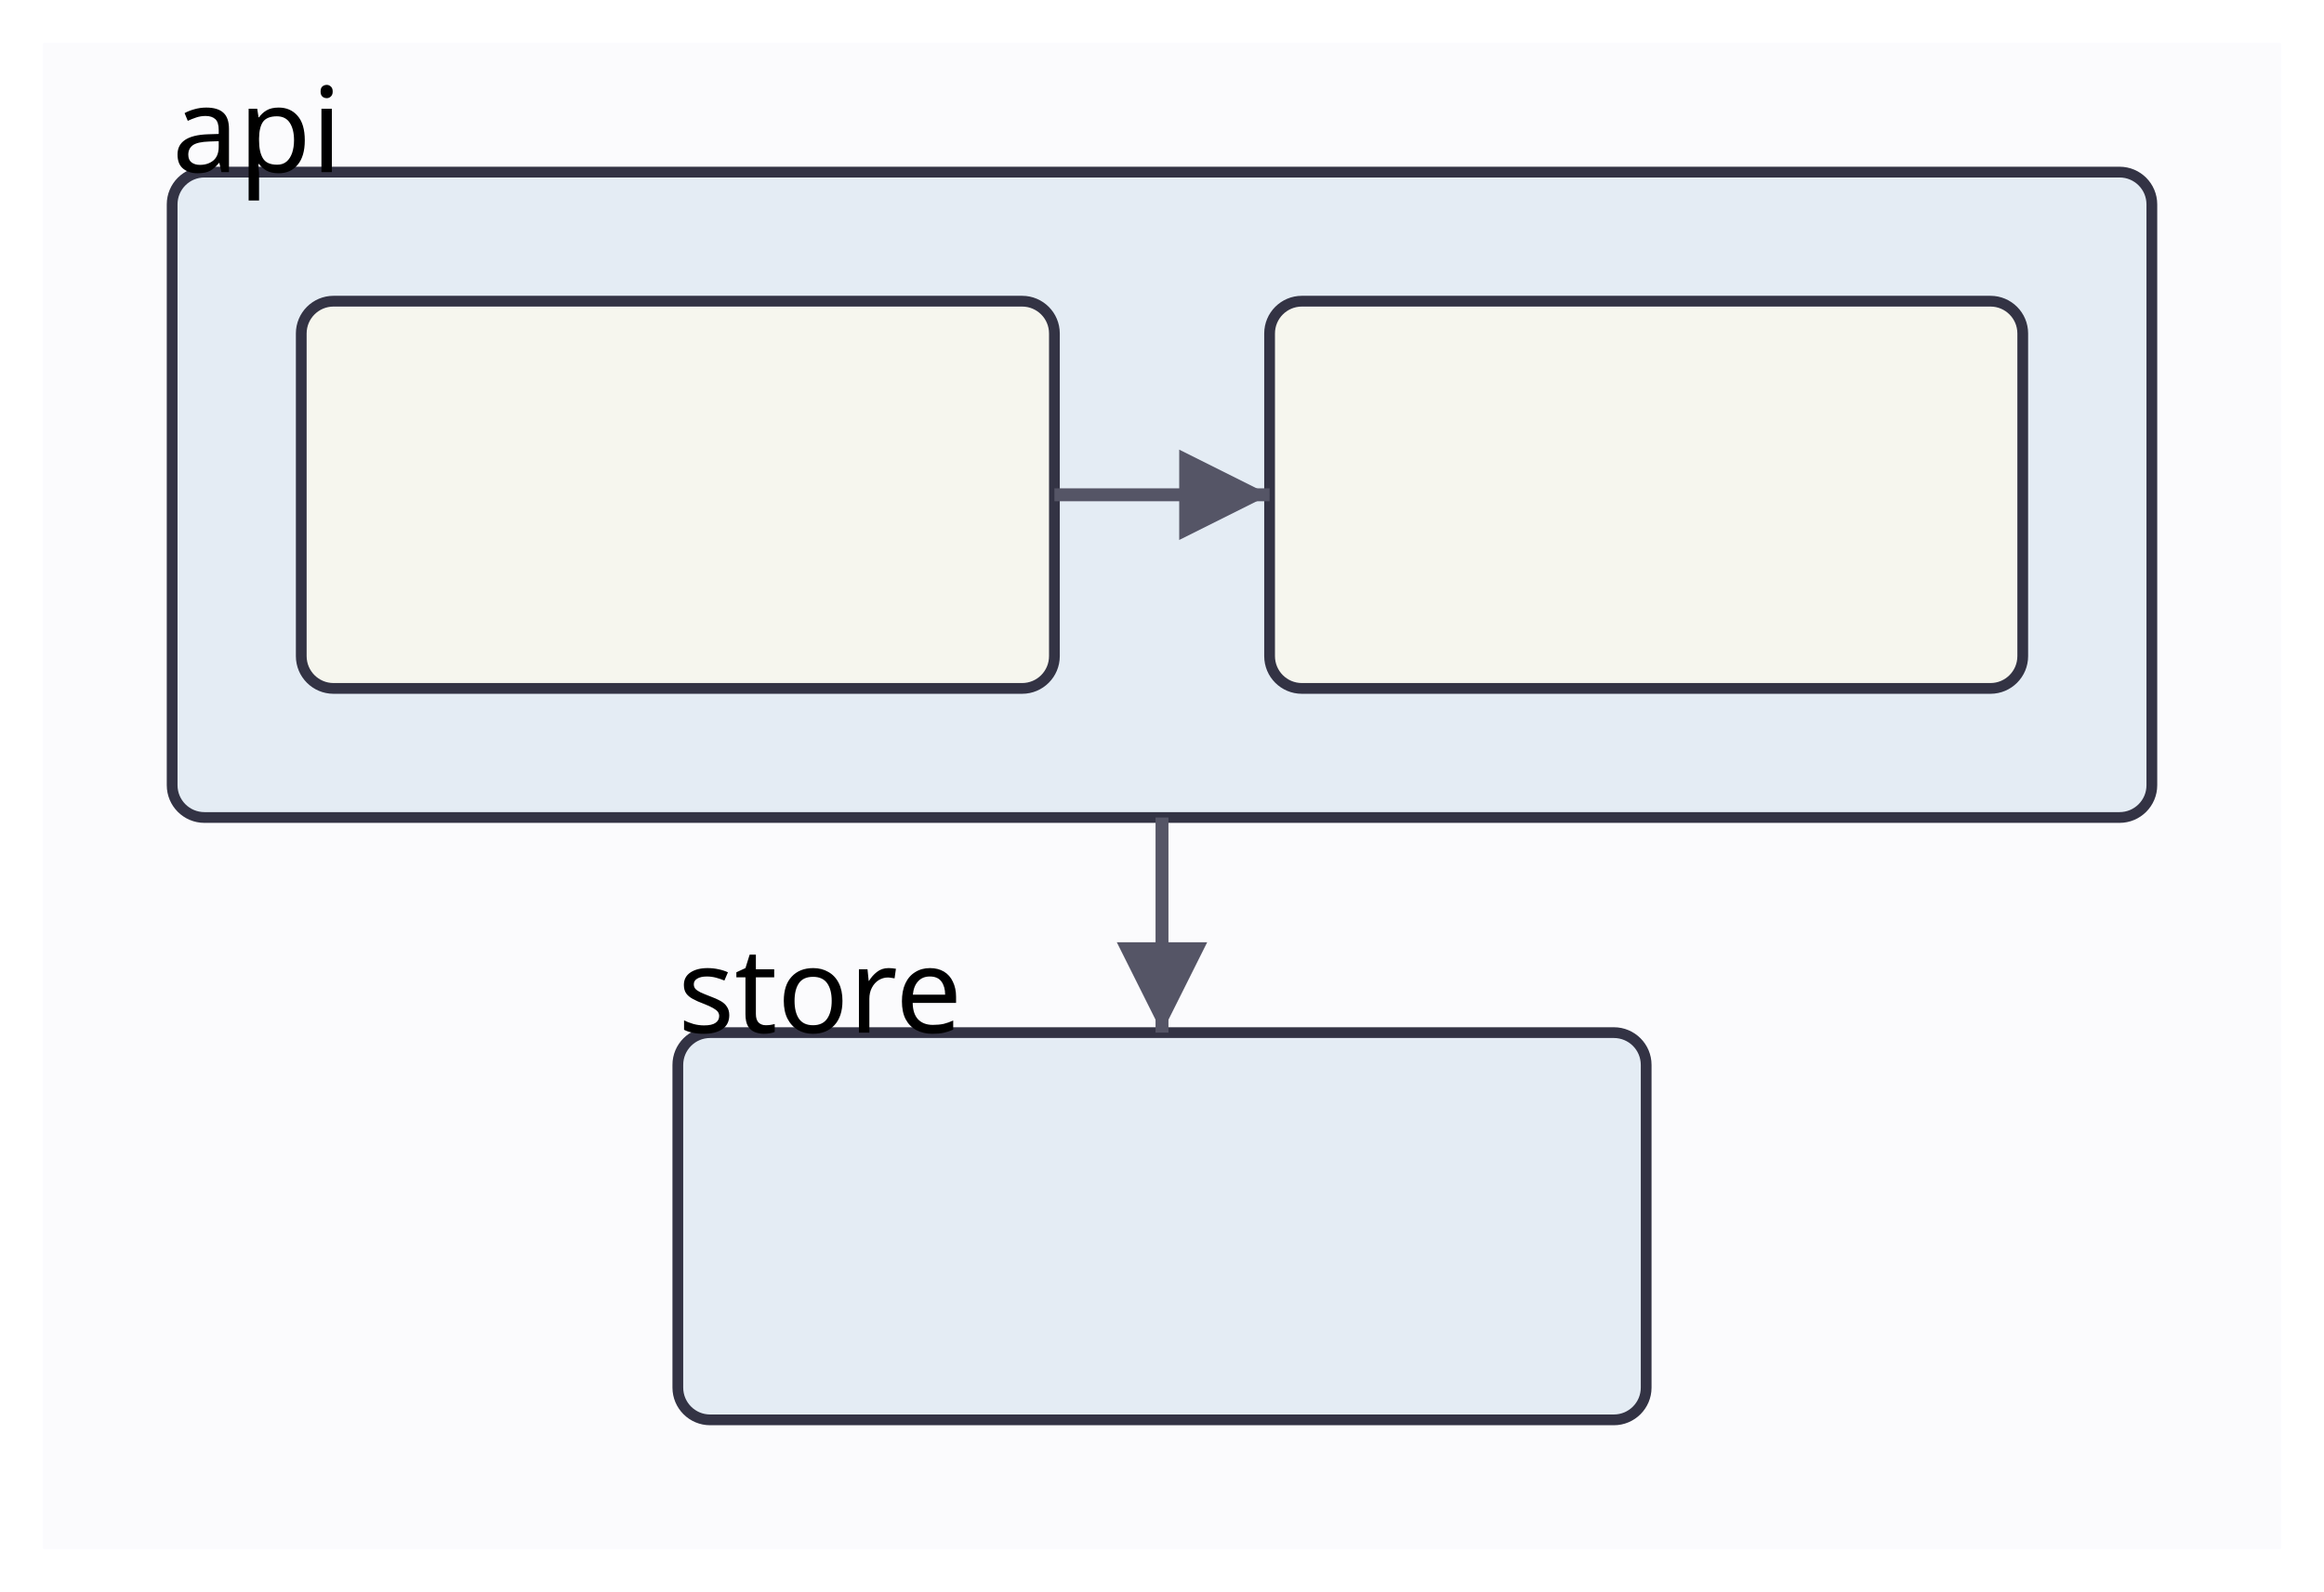
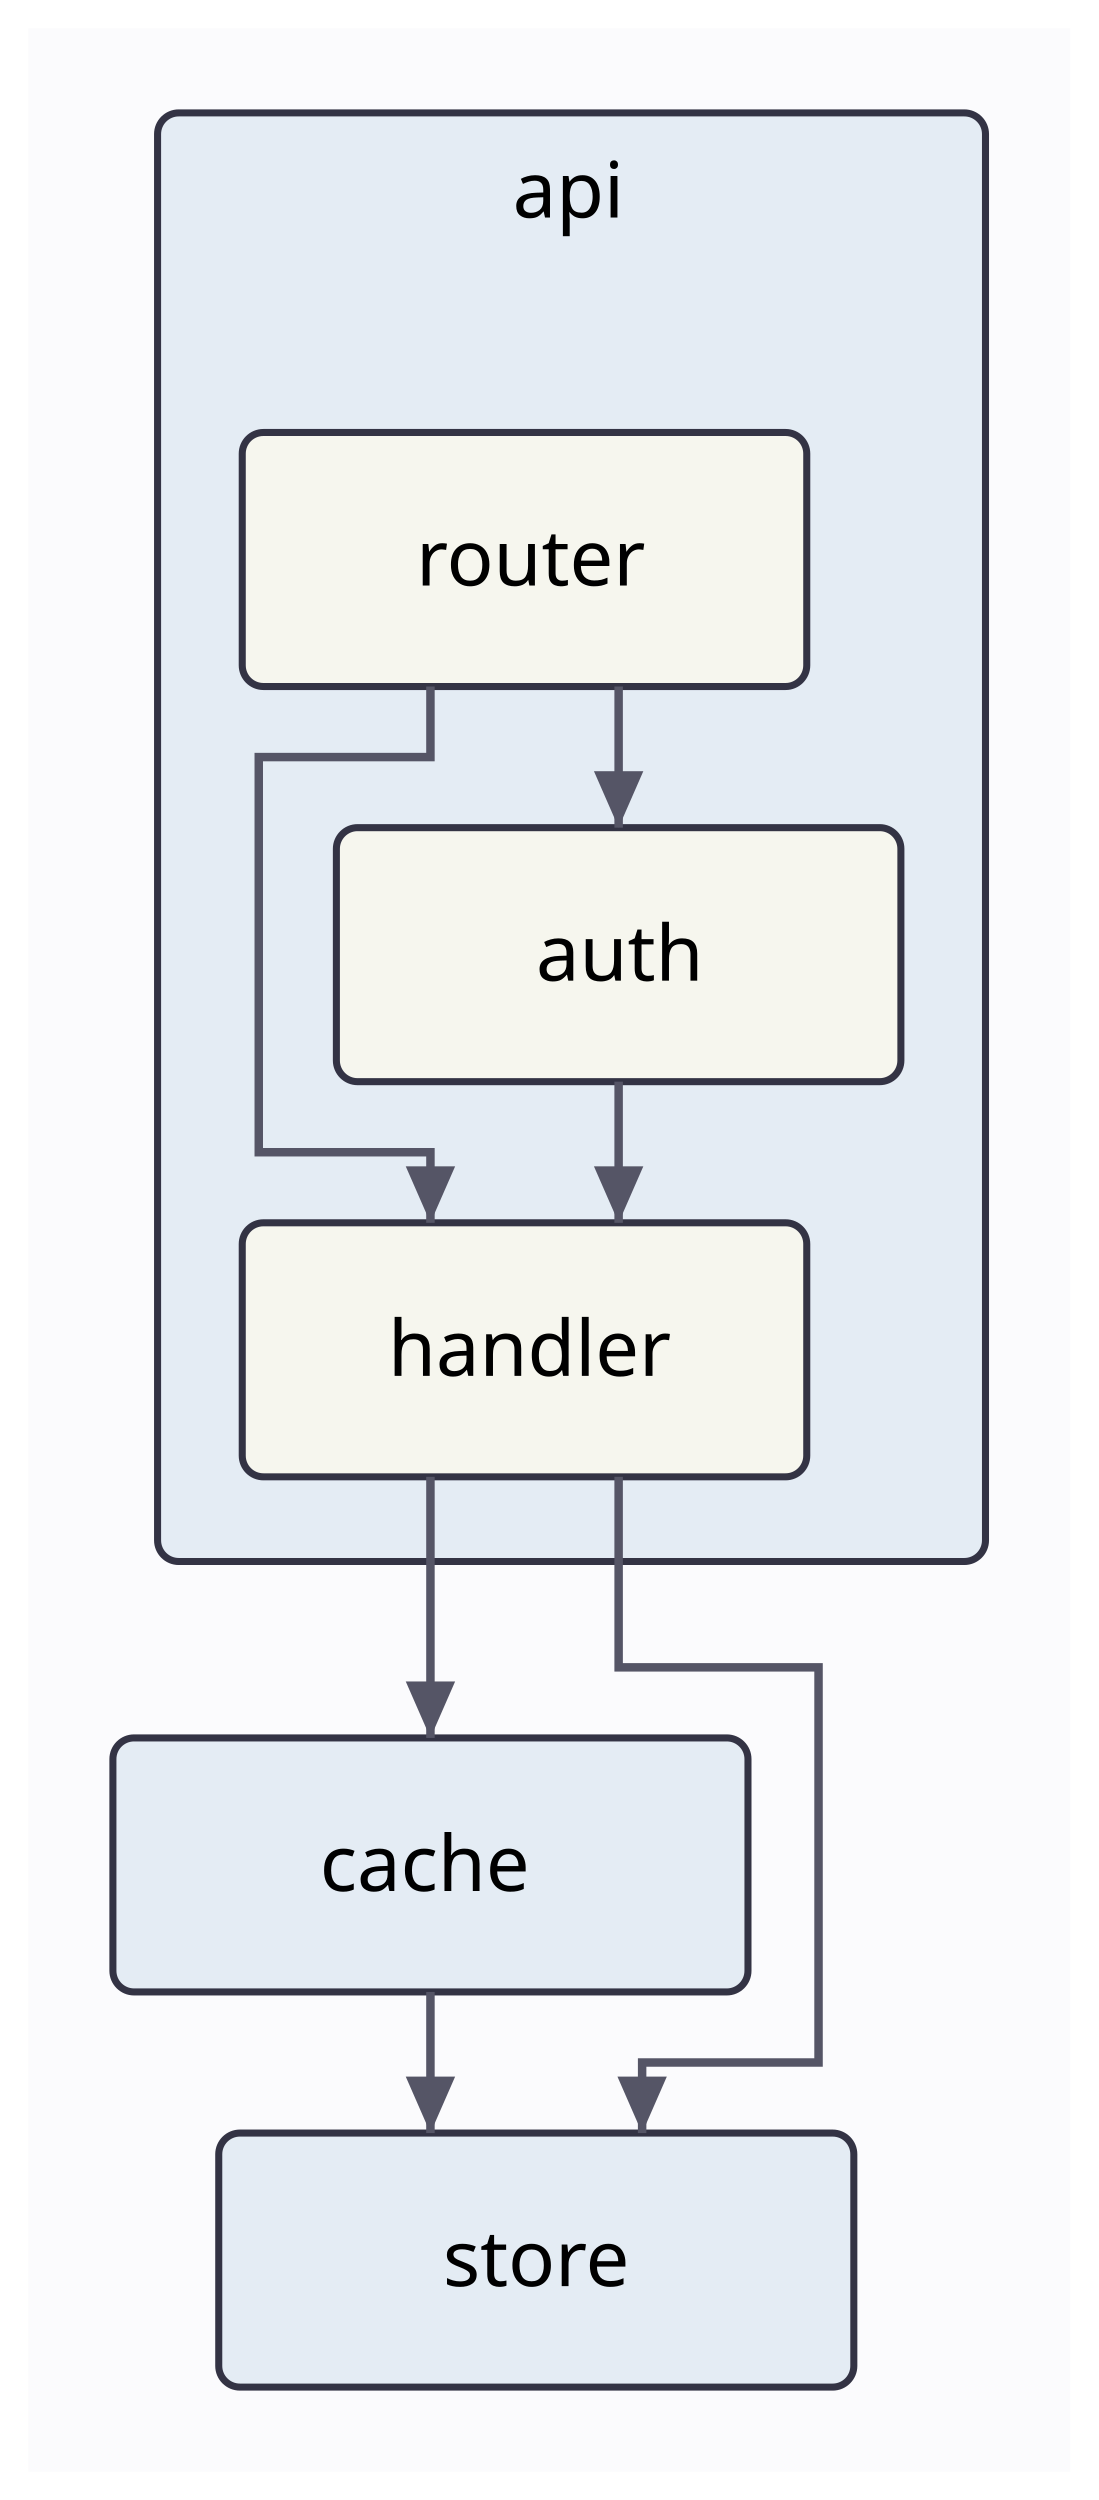
- <svg xmlns="http://www.w3.org/2000/svg" width="216.00" height="148.00" viewBox="-4 -4 216.00 148.00">
-   <defs>
-     <marker id="arrow" viewBox="0 0 10 10" refX="10" refY="5" markerWidth="7" markerHeight="7" orient="auto-start-reverse">
-       <path d="M0 0 L10 5 L0 10 z" fill="#556" />
-     </marker>
-   </defs>
-   <rect x="0" y="0" width="208.00" height="140.00" fill="#fbfbfd" />
-   <rect x="12.00" y="12.00" width="184.00" height="60.00" rx="3" fill="#e4ecf4" stroke="#334" stroke-width="1" />
-   <text x="12.00" y="12.00" font-size="11" font-family="sans-serif">api</text>
-   <rect x="24.00" y="24.00" width="70.00" height="36.00" rx="3" fill="#f6f6ee" stroke="#334" stroke-width="1" />
-   <rect x="114.00" y="24.00" width="70.00" height="36.00" rx="3" fill="#f6f6ee" stroke="#334" stroke-width="1" />
-   <rect x="59.00" y="92.00" width="90.00" height="36.00" rx="3" fill="#e4ecf4" stroke="#334" stroke-width="1" />
-   <text x="59.00" y="92.00" font-size="11" font-family="sans-serif">store</text>
-   <path d="M104.00 72.00 L104.00 92.00" fill="none" stroke="#556" stroke-width="1.2" marker-end="url(#arrow)" />
-   <path d="M94.00 42.00 L114.00 42.00" fill="none" stroke="#556" stroke-width="1.2" marker-end="url(#arrow)" />
+ <svg xmlns="http://www.w3.org/2000/svg" width="155.67" height="354.29" viewBox="-4 -4 155.67 354.29">
+   <rect x="0" y="0" width="147.67" height="346.29" fill="#fbfbfd" />
+   <rect x="18.33" y="12.00" width="117.33" height="205.29" rx="3" fill="#e4ecf4" stroke="#334" stroke-width="1" />
+   <text x="68.66" y="26.83" font-size="11" font-family="sans-serif">api</text>
+   <rect x="30.33" y="57.29" width="80.00" height="36.00" rx="3" fill="#f6f6ee" stroke="#334" stroke-width="1" />
+   <text x="54.97" y="78.98" font-size="11" font-family="sans-serif">router</text>
+   <rect x="43.67" y="113.29" width="80.00" height="36.00" rx="3" fill="#f6f6ee" stroke="#334" stroke-width="1" />
+   <text x="71.96" y="134.98" font-size="11" font-family="sans-serif">auth</text>
+   <rect x="30.33" y="169.29" width="80.00" height="36.00" rx="3" fill="#f6f6ee" stroke="#334" stroke-width="1" />
+   <text x="50.99" y="190.98" font-size="11" font-family="sans-serif">handler</text>
+   <rect x="12.00" y="242.29" width="90.00" height="36.00" rx="3" fill="#e4ecf4" stroke="#334" stroke-width="1" />
+   <text x="41.32" y="263.98" font-size="11" font-family="sans-serif">cache</text>
+   <rect x="27.00" y="298.29" width="90.00" height="36.00" rx="3" fill="#e4ecf4" stroke="#334" stroke-width="1" />
+   <text x="58.77" y="319.98" font-size="11" font-family="sans-serif">store</text>
+   <path d="M57.00 205.29 L57.00 242.29" fill="none" stroke="#556" stroke-width="1.2" />
+   <polygon points="57.00,242.29 60.50,234.29 53.50,234.29" fill="#556" />
+   <path d="M83.67 205.29 L83.67 232.29 L112.00 232.29 L112.00 288.29 L87.00 288.29 L87.00 298.29" fill="none" stroke="#556" stroke-width="1.2" />
+   <polygon points="87.00,298.29 90.50,290.29 83.50,290.29" fill="#556" />
+   <path d="M57.00 278.29 L57.00 298.29" fill="none" stroke="#556" stroke-width="1.2" />
+   <polygon points="57.00,298.29 60.50,290.29 53.50,290.29" fill="#556" />
+   <path d="M83.67 93.29 L83.67 113.29" fill="none" stroke="#556" stroke-width="1.2" />
+   <polygon points="83.67,113.29 87.17,105.29 80.17,105.29" fill="#556" />
+   <path d="M83.67 149.29 L83.67 169.29" fill="none" stroke="#556" stroke-width="1.2" />
+   <polygon points="83.67,169.29 87.17,161.29 80.17,161.29" fill="#556" />
+   <path d="M57.00 93.29 L57.00 103.29 L32.67 103.29 L32.67 159.29 L57.00 159.29 L57.00 169.29" fill="none" stroke="#556" stroke-width="1.2" />
+   <polygon points="57.00,169.29 60.50,161.29 53.50,161.29" fill="#556" />
</svg>
